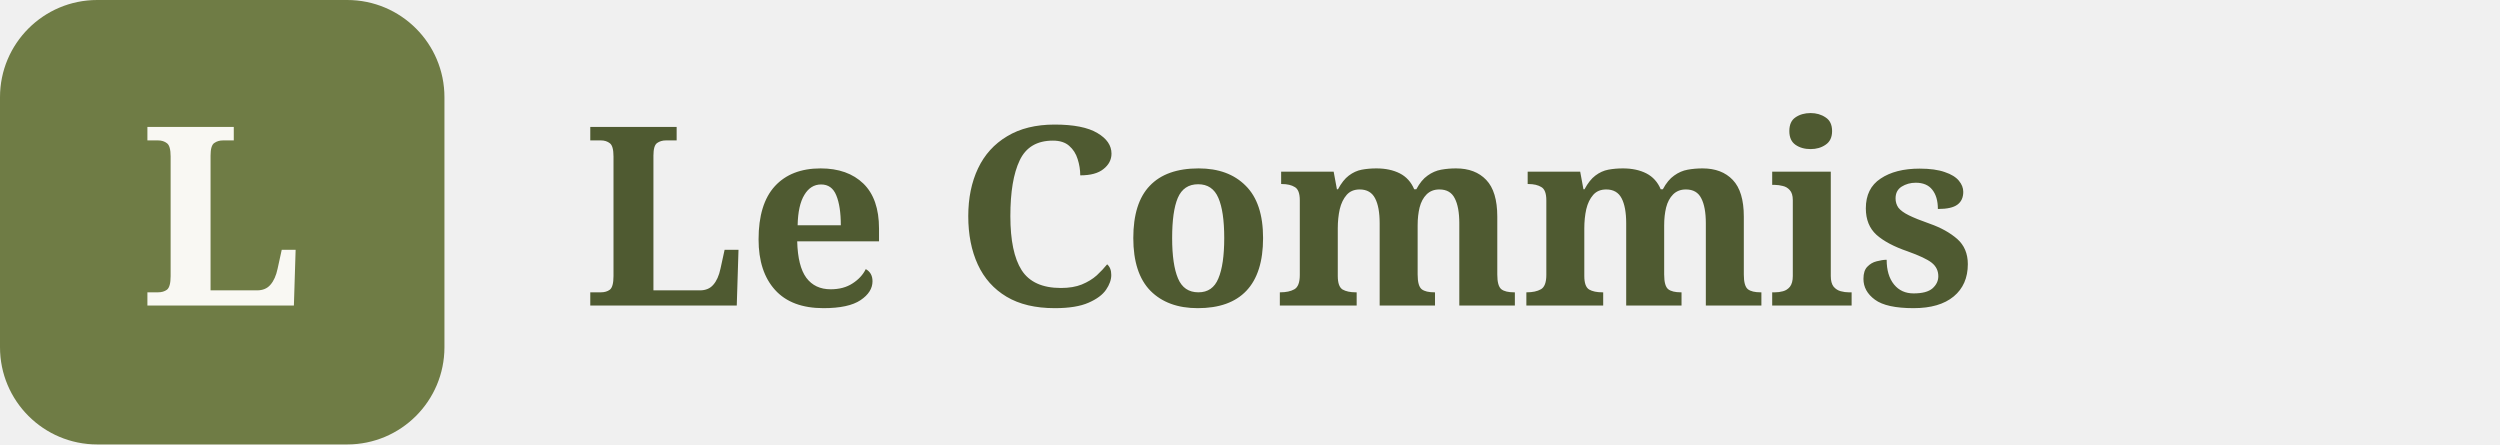
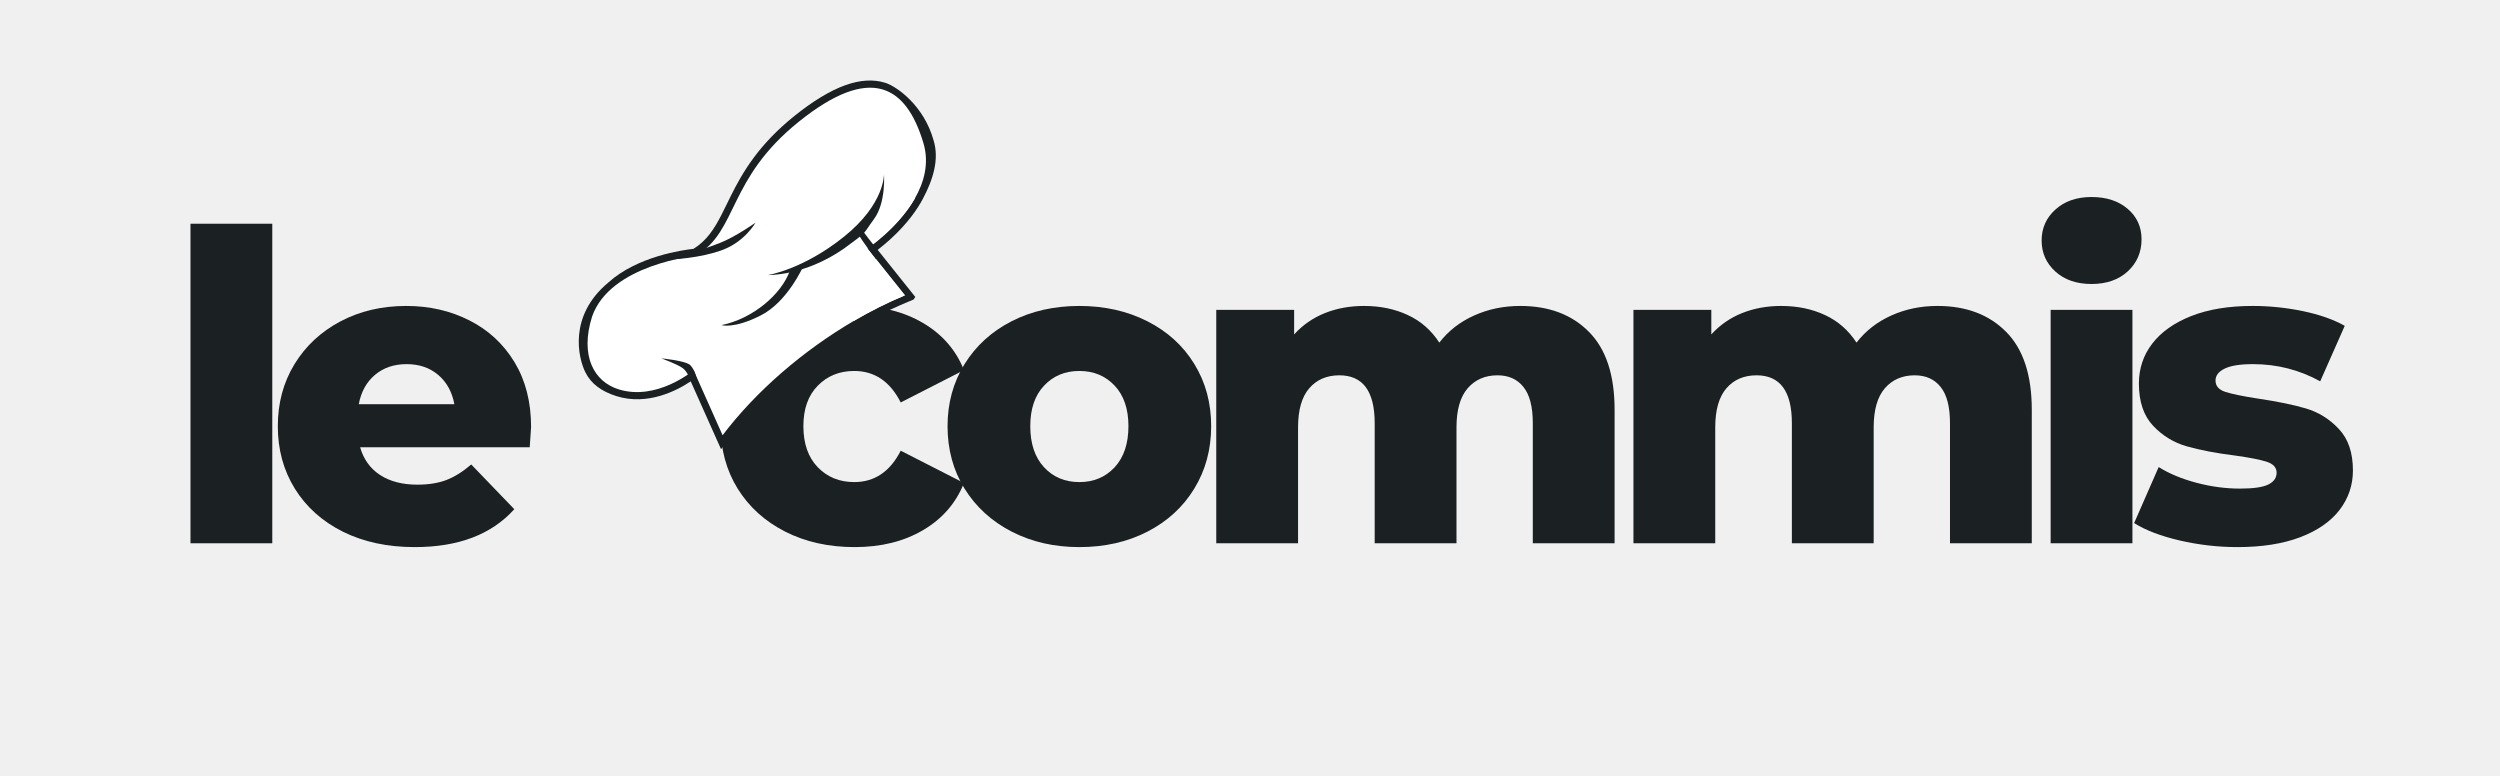
- <svg xmlns="http://www.w3.org/2000/svg" viewBox="0 0 180 32" width="180" height="32">
-   <rect x="0" y="0" width="32" height="32" rx="7" fill="#6f7c45" />
-   <text x="16" y="22" font-family="Georgia, serif" font-size="18" font-weight="700" fill="#f9f8f3" text-anchor="middle">L</text>
-   <text x="42" y="22" font-family="Georgia, serif" font-size="18" font-weight="600" fill="#4f5a31">Le Commis</text>
+ <svg xmlns="http://www.w3.org/2000/svg" width="503" zoomAndPan="magnify" viewBox="0 0 377.25 117" height="156" preserveAspectRatio="xMidYMid meet" version="1.0">
+   <defs>
+     <g />
+     <clipPath id="e4e2e83929">
+       <path d="M 87 12 L 142 12 L 142 68 L 87 68 Z M 87 12 " clip-rule="nonzero" />
+     </clipPath>
+     <clipPath id="f3e4f35e25">
+       <path d="M 82.008 53.203 L 117.457 0.371 L 152.266 23.727 L 116.816 76.559 Z M 82.008 53.203 " clip-rule="nonzero" />
+     </clipPath>
+     <clipPath id="f77203782f">
+       <path d="M 82.008 53.203 L 117.457 0.371 L 152.266 23.727 L 116.816 76.559 Z M 82.008 53.203 " clip-rule="nonzero" />
+     </clipPath>
+     <clipPath id="bcc79dd96f">
+       <path d="M 88 13 L 140 13 L 140 66 L 88 66 Z M 88 13 " clip-rule="nonzero" />
+     </clipPath>
+     <clipPath id="cc1f070df6">
+       <path d="M 82.008 53.203 L 117.457 0.371 L 152.266 23.727 L 116.816 76.559 Z M 82.008 53.203 " clip-rule="nonzero" />
+     </clipPath>
+     <clipPath id="2dc81a9620">
+       <path d="M 82.008 53.203 L 117.457 0.371 L 152.266 23.727 L 116.816 76.559 Z M 82.008 53.203 " clip-rule="nonzero" />
+     </clipPath>
+     <clipPath id="45a652d9ae">
+       <path d="M 93 53 L 104 53 L 104 58 L 93 58 Z M 93 53 " clip-rule="nonzero" />
+     </clipPath>
+     <clipPath id="d3766dd106">
+       <path d="M 82.008 53.203 L 117.457 0.371 L 152.266 23.727 L 116.816 76.559 Z M 82.008 53.203 " clip-rule="nonzero" />
+     </clipPath>
+     <clipPath id="abc76eb695">
+       <path d="M 82.008 53.203 L 117.457 0.371 L 152.266 23.727 L 116.816 76.559 Z M 82.008 53.203 " clip-rule="nonzero" />
+     </clipPath>
+     <clipPath id="f0fa8091b1">
+       <path d="M 108 25 L 119 25 L 119 37 L 108 37 Z M 108 25 " clip-rule="nonzero" />
+     </clipPath>
+     <clipPath id="f2c9bc4e9c">
+       <path d="M 82.008 53.203 L 117.457 0.371 L 152.266 23.727 L 116.816 76.559 Z M 82.008 53.203 " clip-rule="nonzero" />
+     </clipPath>
+     <clipPath id="b575f04dc2">
+       <path d="M 82.008 53.203 L 117.457 0.371 L 152.266 23.727 L 116.816 76.559 Z M 82.008 53.203 " clip-rule="nonzero" />
+     </clipPath>
+     <clipPath id="efe0673916">
+       <path d="M 109 22 L 139 22 L 139 49 L 109 49 Z M 109 22 " clip-rule="nonzero" />
+     </clipPath>
+     <clipPath id="a3c5046a35">
+       <path d="M 82.008 53.203 L 117.457 0.371 L 152.266 23.727 L 116.816 76.559 Z M 82.008 53.203 " clip-rule="nonzero" />
+     </clipPath>
+     <clipPath id="626d98cfe9">
+       <path d="M 82.008 53.203 L 117.457 0.371 L 152.266 23.727 L 116.816 76.559 Z M 82.008 53.203 " clip-rule="nonzero" />
+     </clipPath>
+     <clipPath id="558eb210ef">
+       <path d="M 101 33 L 115 33 L 115 40 L 101 40 Z M 101 33 " clip-rule="nonzero" />
+     </clipPath>
+     <clipPath id="fb6a69d892">
+       <path d="M 82.008 53.203 L 117.457 0.371 L 152.266 23.727 L 116.816 76.559 Z M 82.008 53.203 " clip-rule="nonzero" />
+     </clipPath>
+     <clipPath id="286cfb8567">
+       <path d="M 82.008 53.203 L 117.457 0.371 L 152.266 23.727 L 116.816 76.559 Z M 82.008 53.203 " clip-rule="nonzero" />
+     </clipPath>
+     <clipPath id="6600a95470">
+       <path d="M 129 34 L 133 34 L 133 40 L 129 40 Z M 129 34 " clip-rule="nonzero" />
+     </clipPath>
+     <clipPath id="5002ab9209">
+       <path d="M 82.008 53.203 L 117.457 0.371 L 152.266 23.727 L 116.816 76.559 Z M 82.008 53.203 " clip-rule="nonzero" />
+     </clipPath>
+     <clipPath id="710de5d38c">
+       <path d="M 82.008 53.203 L 117.457 0.371 L 152.266 23.727 L 116.816 76.559 Z M 82.008 53.203 " clip-rule="nonzero" />
+     </clipPath>
+     <clipPath id="82bf6de3f9">
+       <path d="M 115 26 L 134 26 L 134 42 L 115 42 Z M 115 26 " clip-rule="nonzero" />
+     </clipPath>
+     <clipPath id="7a8a73792e">
+       <path d="M 82.008 53.203 L 117.457 0.371 L 152.266 23.727 L 116.816 76.559 Z M 82.008 53.203 " clip-rule="nonzero" />
+     </clipPath>
+     <clipPath id="43a606a320">
+       <path d="M 82.008 53.203 L 117.457 0.371 L 152.266 23.727 L 116.816 76.559 Z M 82.008 53.203 " clip-rule="nonzero" />
+     </clipPath>
+     <clipPath id="a7a4b0d46b">
+       <path d="M 108 40 L 122 40 L 122 50 L 108 50 Z M 108 40 " clip-rule="nonzero" />
+     </clipPath>
+     <clipPath id="1e2d9bff1b">
+       <path d="M 82.008 53.203 L 117.457 0.371 L 152.266 23.727 L 116.816 76.559 Z M 82.008 53.203 " clip-rule="nonzero" />
+     </clipPath>
+     <clipPath id="99c4361bac">
+       <path d="M 82.008 53.203 L 117.457 0.371 L 152.266 23.727 L 116.816 76.559 Z M 82.008 53.203 " clip-rule="nonzero" />
+     </clipPath>
+     <clipPath id="32cfcd684b">
+       <path d="M 99 54 L 106 54 L 106 58 L 99 58 Z M 99 54 " clip-rule="nonzero" />
+     </clipPath>
+     <clipPath id="5f75d3299a">
+       <path d="M 82.008 53.203 L 117.457 0.371 L 152.266 23.727 L 116.816 76.559 Z M 82.008 53.203 " clip-rule="nonzero" />
+     </clipPath>
+     <clipPath id="9fdb087284">
+       <path d="M 82.008 53.203 L 117.457 0.371 L 152.266 23.727 L 116.816 76.559 Z M 82.008 53.203 " clip-rule="nonzero" />
+     </clipPath>
+   </defs>
+   <g fill="#1b2123" fill-opacity="1">
+     <g transform="translate(106.9971, 81.9794)">
+       <g>
+         <path d="M 21.969 0.578 C 18.062 0.578 14.57 -0.195 11.5 -1.75 C 8.426 -3.312 6.031 -5.477 4.312 -8.25 C 2.602 -11.02 1.75 -14.16 1.75 -17.672 C 1.75 -21.18 2.602 -24.312 4.312 -27.062 C 6.031 -29.812 8.426 -31.957 11.5 -33.5 C 14.57 -35.039 18.062 -35.812 21.969 -35.812 C 25.945 -35.812 29.391 -34.953 32.297 -33.234 C 35.203 -31.523 37.258 -29.156 38.469 -26.125 L 28.922 -21.25 C 27.316 -24.414 24.977 -26 21.906 -26 C 19.688 -26 17.852 -25.258 16.406 -23.781 C 14.957 -22.312 14.234 -20.273 14.234 -17.672 C 14.234 -15.035 14.957 -12.969 16.406 -11.469 C 17.852 -9.977 19.688 -9.234 21.906 -9.234 C 24.977 -9.234 27.316 -10.812 28.922 -13.969 L 38.469 -9.094 C 37.258 -6.062 35.203 -3.691 32.297 -1.984 C 29.391 -0.273 25.945 0.578 21.969 0.578 Z M 21.969 0.578 " />
+       </g>
+     </g>
+   </g>
+   <g fill="#1b2123" fill-opacity="1">
+     <g transform="translate(141.2346, 81.9794)">
+       <g>
+         <path d="M 21.641 0.578 C 17.867 0.578 14.469 -0.195 11.438 -1.75 C 8.406 -3.312 6.031 -5.477 4.312 -8.25 C 2.602 -11.02 1.75 -14.16 1.75 -17.672 C 1.75 -21.141 2.602 -24.258 4.312 -27.031 C 6.031 -29.801 8.395 -31.957 11.406 -33.5 C 14.414 -35.039 17.828 -35.812 21.641 -35.812 C 25.453 -35.812 28.875 -35.039 31.906 -33.5 C 34.938 -31.957 37.297 -29.812 38.984 -27.062 C 40.68 -24.312 41.531 -21.18 41.531 -17.672 C 41.531 -14.16 40.68 -11.02 38.984 -8.25 C 37.297 -5.477 34.938 -3.312 31.906 -1.75 C 28.875 -0.195 25.453 0.578 21.641 0.578 Z M 21.641 -9.234 C 23.805 -9.234 25.582 -9.977 26.969 -11.469 C 28.352 -12.969 29.047 -15.035 29.047 -17.672 C 29.047 -20.273 28.352 -22.312 26.969 -23.781 C 25.582 -25.258 23.805 -26 21.641 -26 C 19.473 -26 17.695 -25.258 16.312 -23.781 C 14.926 -22.312 14.234 -20.273 14.234 -17.672 C 14.234 -15.035 14.926 -12.969 16.312 -11.469 C 17.695 -9.977 19.473 -9.234 21.641 -9.234 Z M 21.641 -9.234 " />
+       </g>
+     </g>
+   </g>
+   <g fill="#1b2123" fill-opacity="1">
+     <g transform="translate(179.565, 81.9794)">
+       <g>
+         <path d="M 49.844 -35.812 C 54.176 -35.812 57.629 -34.508 60.203 -31.906 C 62.785 -29.312 64.078 -25.391 64.078 -20.141 L 64.078 0 L 51.734 0 L 51.734 -18.125 C 51.734 -20.594 51.266 -22.41 50.328 -23.578 C 49.398 -24.754 48.094 -25.344 46.406 -25.344 C 44.539 -25.344 43.039 -24.691 41.906 -23.391 C 40.781 -22.086 40.219 -20.117 40.219 -17.484 L 40.219 0 L 27.875 0 L 27.875 -18.125 C 27.875 -22.938 26.098 -25.344 22.547 -25.344 C 20.641 -25.344 19.125 -24.691 18 -23.391 C 16.875 -22.086 16.312 -20.117 16.312 -17.484 L 16.312 0 L 3.969 0 L 3.969 -35.219 L 15.719 -35.219 L 15.719 -31.516 C 17.02 -32.941 18.566 -34.016 20.359 -34.734 C 22.16 -35.453 24.125 -35.812 26.25 -35.812 C 28.719 -35.812 30.926 -35.352 32.875 -34.438 C 34.832 -33.531 36.414 -32.145 37.625 -30.281 C 39.008 -32.062 40.766 -33.426 42.891 -34.375 C 45.016 -35.332 47.332 -35.812 49.844 -35.812 Z M 49.844 -35.812 " />
+       </g>
+     </g>
+   </g>
+   <g fill="#1b2123" fill-opacity="1">
+     <g transform="translate(242.5185, 81.9794)">
+       <g>
+         <path d="M 49.844 -35.812 C 54.176 -35.812 57.629 -34.508 60.203 -31.906 C 62.785 -29.312 64.078 -25.391 64.078 -20.141 L 64.078 0 L 51.734 0 L 51.734 -18.125 C 51.734 -20.594 51.266 -22.41 50.328 -23.578 C 49.398 -24.754 48.094 -25.344 46.406 -25.344 C 44.539 -25.344 43.039 -24.691 41.906 -23.391 C 40.781 -22.086 40.219 -20.117 40.219 -17.484 L 40.219 0 L 27.875 0 L 27.875 -18.125 C 27.875 -22.938 26.098 -25.344 22.547 -25.344 C 20.641 -25.344 19.125 -24.691 18 -23.391 C 16.875 -22.086 16.312 -20.117 16.312 -17.484 L 16.312 0 L 3.969 0 L 3.969 -35.219 L 15.719 -35.219 L 15.719 -31.516 C 17.02 -32.941 18.566 -34.016 20.359 -34.734 C 22.16 -35.453 24.125 -35.812 26.25 -35.812 C 28.719 -35.812 30.926 -35.352 32.875 -34.438 C 34.832 -33.531 36.414 -32.145 37.625 -30.281 C 39.008 -32.062 40.766 -33.426 42.891 -34.375 C 45.016 -35.332 47.332 -35.812 49.844 -35.812 Z M 49.844 -35.812 " />
+       </g>
+     </g>
+   </g>
+   <g fill="#1b2123" fill-opacity="1">
+     <g transform="translate(305.472, 81.9794)">
+       <g>
+         <path d="M 3.969 -35.219 L 16.312 -35.219 L 16.312 0 L 3.969 0 Z M 10.141 -39.125 C 7.891 -39.125 6.07 -39.75 4.688 -41 C 3.301 -42.258 2.609 -43.82 2.609 -45.688 C 2.609 -47.551 3.301 -49.109 4.688 -50.359 C 6.07 -51.617 7.891 -52.25 10.141 -52.25 C 12.398 -52.25 14.223 -51.648 15.609 -50.453 C 16.992 -49.266 17.688 -47.738 17.688 -45.875 C 17.688 -43.926 16.992 -42.312 15.609 -41.031 C 14.223 -39.758 12.398 -39.125 10.141 -39.125 Z M 10.141 -39.125 " />
+       </g>
+     </g>
+   </g>
+   <g fill="#1b2123" fill-opacity="1">
+     <g transform="translate(320.8686, 81.9794)">
+       <g>
+         <path d="M 16.766 0.578 C 13.816 0.578 10.91 0.242 8.047 -0.422 C 5.191 -1.086 2.898 -1.961 1.172 -3.047 L 4.875 -11.5 C 6.477 -10.5 8.383 -9.707 10.594 -9.125 C 12.801 -8.539 14.988 -8.25 17.156 -8.25 C 19.145 -8.25 20.562 -8.453 21.406 -8.859 C 22.25 -9.273 22.672 -9.875 22.672 -10.656 C 22.672 -11.438 22.16 -11.988 21.141 -12.312 C 20.129 -12.633 18.52 -12.945 16.312 -13.25 C 13.5 -13.602 11.102 -14.062 9.125 -14.625 C 7.156 -15.188 5.457 -16.223 4.031 -17.734 C 2.602 -19.254 1.891 -21.379 1.891 -24.109 C 1.891 -26.359 2.555 -28.359 3.891 -30.109 C 5.234 -31.867 7.191 -33.258 9.766 -34.281 C 12.348 -35.301 15.441 -35.812 19.047 -35.812 C 21.598 -35.812 24.129 -35.551 26.641 -35.031 C 29.148 -34.508 31.254 -33.77 32.953 -32.812 L 29.25 -24.438 C 26.125 -26.164 22.742 -27.031 19.109 -27.031 C 17.16 -27.031 15.727 -26.801 14.812 -26.344 C 13.906 -25.895 13.453 -25.301 13.453 -24.562 C 13.453 -23.738 13.945 -23.164 14.938 -22.844 C 15.938 -22.52 17.586 -22.18 19.891 -21.828 C 22.785 -21.398 25.188 -20.906 27.094 -20.344 C 29 -19.781 30.656 -18.75 32.062 -17.25 C 33.477 -15.758 34.188 -13.672 34.188 -10.984 C 34.188 -8.773 33.516 -6.789 32.172 -5.031 C 30.828 -3.281 28.844 -1.906 26.219 -0.906 C 23.602 0.082 20.453 0.578 16.766 0.578 Z M 16.766 0.578 " />
+       </g>
+     </g>
+   </g>
+   <g clip-path="url(#e4e2e83929)">
+     <g clip-path="url(#f3e4f35e25)">
+       <g clip-path="url(#f77203782f)">
+         <path fill="#1b2123" d="M 136.977 45.566 C 130.254 48.348 123.344 52.793 117.516 58.09 C 114.617 60.723 112.055 63.5 109.902 66.336 L 108.805 67.785 L 104.23 57.543 C 102.207 58.902 97.762 61.262 93.023 59.777 C 90.727 59.055 89.199 57.895 88.352 56.219 C 87.238 54.027 85.746 47.672 91.781 42.645 C 96.195 38.637 103.188 37.707 104.641 37.551 C 105.117 37.254 105.551 36.93 105.957 36.559 C 107.586 35.078 108.559 33.082 109.688 30.773 C 111.293 27.48 113.297 23.379 118.047 19.059 C 118.633 18.527 119.254 17.996 119.898 17.48 C 125.52 12.977 130.012 11.352 133.633 12.508 C 135.238 13.023 139.402 15.852 140.887 21.207 C 141.742 24.043 140.836 27.051 139.223 30.07 C 138.465 31.492 136.996 33.699 134.328 36.125 C 133.594 36.789 132.938 37.32 132.441 37.703 L 138.289 45.023 Z M 136.977 45.566 " fill-opacity="1" fill-rule="nonzero" />
+       </g>
+     </g>
+   </g>
+   <g clip-path="url(#bcc79dd96f)">
+     <g clip-path="url(#cc1f070df6)">
+       <g clip-path="url(#2dc81a9620)">
+         <path fill="#ffffff" d="M 139.332 21.551 C 140.262 24.629 139.441 27.547 138.004 30.023 C 135.434 34.465 130.891 37.484 130.891 37.484 L 136.551 44.566 C 133.953 45.645 131.328 46.957 128.754 48.473 C 121.238 52.887 114.113 58.984 109.039 65.676 L 104.664 55.871 C 104.664 55.871 99.152 60.57 93.336 58.746 C 89.641 57.586 87.477 53.711 89.348 47.762 C 92.105 39.871 105.004 38.605 105.004 38.605 C 111.43 34.797 109.715 27.039 120.582 18.332 C 131.406 9.652 136.746 12.945 139.332 21.551 Z M 139.332 21.551 " fill-opacity="1" fill-rule="nonzero" />
+       </g>
+     </g>
+   </g>
+   <g clip-path="url(#45a652d9ae)">
+     <g clip-path="url(#d3766dd106)">
+       <g clip-path="url(#abc76eb695)">
+         <path fill="#ffffff" d="M 103.996 56.047 C 103.996 56.047 99.602 58.242 97.004 57.973 C 94.348 57.695 93.305 56.484 93.816 56.438 C 94.332 56.395 96.855 57.191 98 56.012 C 99.148 54.828 96.184 54.008 97.59 53.574 C 98.996 53.141 101.027 53.543 102.316 54.199 C 103.605 54.855 103.996 56.047 103.996 56.047 Z M 103.996 56.047 " fill-opacity="1" fill-rule="nonzero" />
+       </g>
+     </g>
+   </g>
+   <g clip-path="url(#f0fa8091b1)">
+     <g clip-path="url(#f2c9bc4e9c)">
+       <g clip-path="url(#b575f04dc2)">
+         <path fill="#ffffff" d="M 108.664 36.645 C 108.664 36.645 111.492 34.688 113.406 30.891 C 115.32 27.09 117.098 24.742 117.902 25.625 C 118.711 26.512 118.77 28.812 115.797 32.246 C 112.828 35.68 108.664 36.645 108.664 36.645 Z M 108.664 36.645 " fill-opacity="1" fill-rule="nonzero" />
+       </g>
+     </g>
+   </g>
+   <g clip-path="url(#efe0673916)">
+     <g clip-path="url(#a3c5046a35)">
+       <g clip-path="url(#626d98cfe9)">
+         <path fill="#ffffff" d="M 138.562 26.227 C 138.551 26.309 138.25 28.562 138.004 30.027 C 135.434 34.465 130.891 37.484 130.891 37.484 L 136.551 44.566 C 133.953 45.645 131.328 46.957 128.754 48.473 C 129.172 47.613 129.281 46.523 128.66 45.191 C 126.82 41.246 124.836 39.488 124.836 39.488 C 124.836 39.488 122.559 44.723 119.383 46.816 C 116.23 48.895 109.344 48.125 109.234 48.113 C 109.297 48.082 112.516 46.32 114.008 44.77 C 115.512 43.203 115.512 43.203 115.512 43.203 C 113.047 42.25 110.77 41.281 112.145 39.926 C 112.145 39.926 119.934 40.973 126.121 33.168 C 132.312 25.363 130.082 22.047 133.039 22.723 C 136 23.402 134.363 30.633 136.051 29.691 C 137.707 28.77 138.535 26.312 138.562 26.227 Z M 138.562 26.227 " fill-opacity="1" fill-rule="nonzero" />
+       </g>
+     </g>
+   </g>
+   <g clip-path="url(#558eb210ef)">
+     <g clip-path="url(#fb6a69d892)">
+       <g clip-path="url(#286cfb8567)">
+         <path fill="#1b2123" d="M 101.312 39.148 C 101.312 39.148 105.645 38.988 109.039 37.711 C 112.434 36.434 114.012 33.594 114.012 33.594 C 114.012 33.594 111 35.73 108.664 36.648 C 106.328 37.562 105.801 37.641 105.801 37.641 Z M 101.312 39.148 " fill-opacity="1" fill-rule="nonzero" />
+       </g>
+     </g>
+   </g>
+   <g clip-path="url(#6600a95470)">
+     <g clip-path="url(#5002ab9209)">
+       <g clip-path="url(#710de5d38c)">
+         <path fill="#1b2123" d="M 129.117 34.418 C 129.203 35.117 130.883 37.43 132.211 39.125 L 132.438 37.703 C 131.441 36.516 130.617 35.441 129.938 34.465 Z M 129.117 34.418 " fill-opacity="1" fill-rule="nonzero" />
+       </g>
+     </g>
+   </g>
+   <g clip-path="url(#82bf6de3f9)">
+     <g clip-path="url(#7a8a73792e)">
+       <g clip-path="url(#43a606a320)">
+         <path fill="#1b2123" d="M 133.395 26.25 C 133.395 26.25 133.562 30.742 127.355 35.719 C 121.148 40.699 115.879 41.504 115.879 41.504 C 115.879 41.504 121.359 41.688 127.363 37.504 C 131.074 34.789 130.09 35.504 131.906 33.027 C 133.723 30.555 133.395 26.25 133.395 26.25 Z M 133.395 26.25 " fill-opacity="1" fill-rule="nonzero" />
+       </g>
+     </g>
+   </g>
+   <g clip-path="url(#a7a4b0d46b)">
+     <g clip-path="url(#1e2d9bff1b)">
+       <g clip-path="url(#99c4361bac)">
+         <path fill="#1b2123" d="M 119.195 40.836 C 117.922 44.438 113.562 48.113 108.871 49.059 C 108.871 49.059 110.719 49.672 114.805 47.594 C 118.895 45.52 121.242 40.109 121.242 40.109 Z M 119.195 40.836 " fill-opacity="1" fill-rule="nonzero" />
+       </g>
+     </g>
+   </g>
+   <g clip-path="url(#32cfcd684b)">
+     <g clip-path="url(#5f75d3299a)">
+       <g clip-path="url(#9fdb087284)">
+         <path fill="#1b2123" d="M 105.121 57.195 C 105.07 56.879 104.859 55.863 104.199 55.137 C 103.539 54.41 99.789 54.078 99.789 54.078 C 99.789 54.078 102.262 54.965 103.051 55.574 C 103.844 56.184 104.23 57.543 104.23 57.543 Z M 105.121 57.195 " fill-opacity="1" fill-rule="nonzero" />
+       </g>
+     </g>
+   </g>
+   <g fill="#1b2123" fill-opacity="1">
+     <g transform="translate(24.77503, 81.9794)">
+       <g>
+         <path d="M 3.969 -48.219 L 16.312 -48.219 L 16.312 0 L 3.969 0 Z M 3.969 -48.219 " />
+       </g>
+     </g>
+   </g>
+   <g fill="#1b2123" fill-opacity="1">
+     <g transform="translate(40.17163, 81.9794)">
+       <g>
+         <path d="M 39.969 -17.547 C 39.969 -17.461 39.898 -16.441 39.766 -14.484 L 14.172 -14.484 C 14.691 -12.672 15.695 -11.273 17.188 -10.297 C 18.688 -9.328 20.562 -8.844 22.812 -8.844 C 24.5 -8.844 25.957 -9.078 27.188 -9.547 C 28.426 -10.023 29.676 -10.805 30.938 -11.891 L 37.438 -5.141 C 34.008 -1.328 29.004 0.578 22.422 0.578 C 18.305 0.578 14.688 -0.195 11.562 -1.75 C 8.445 -3.312 6.031 -5.477 4.312 -8.25 C 2.602 -11.02 1.75 -14.16 1.75 -17.672 C 1.75 -21.141 2.582 -24.25 4.25 -27 C 5.926 -29.75 8.234 -31.906 11.172 -33.469 C 14.117 -35.031 17.438 -35.812 21.125 -35.812 C 24.633 -35.812 27.816 -35.082 30.672 -33.625 C 33.535 -32.176 35.801 -30.078 37.469 -27.328 C 39.133 -24.578 39.969 -21.316 39.969 -17.547 Z M 21.188 -27.031 C 19.281 -27.031 17.688 -26.488 16.406 -25.406 C 15.125 -24.32 14.312 -22.848 13.969 -20.984 L 28.391 -20.984 C 28.047 -22.848 27.234 -24.32 25.953 -25.406 C 24.68 -26.488 23.094 -27.031 21.188 -27.031 Z M 21.188 -27.031 " />
+       </g>
+     </g>
+   </g>
</svg>
